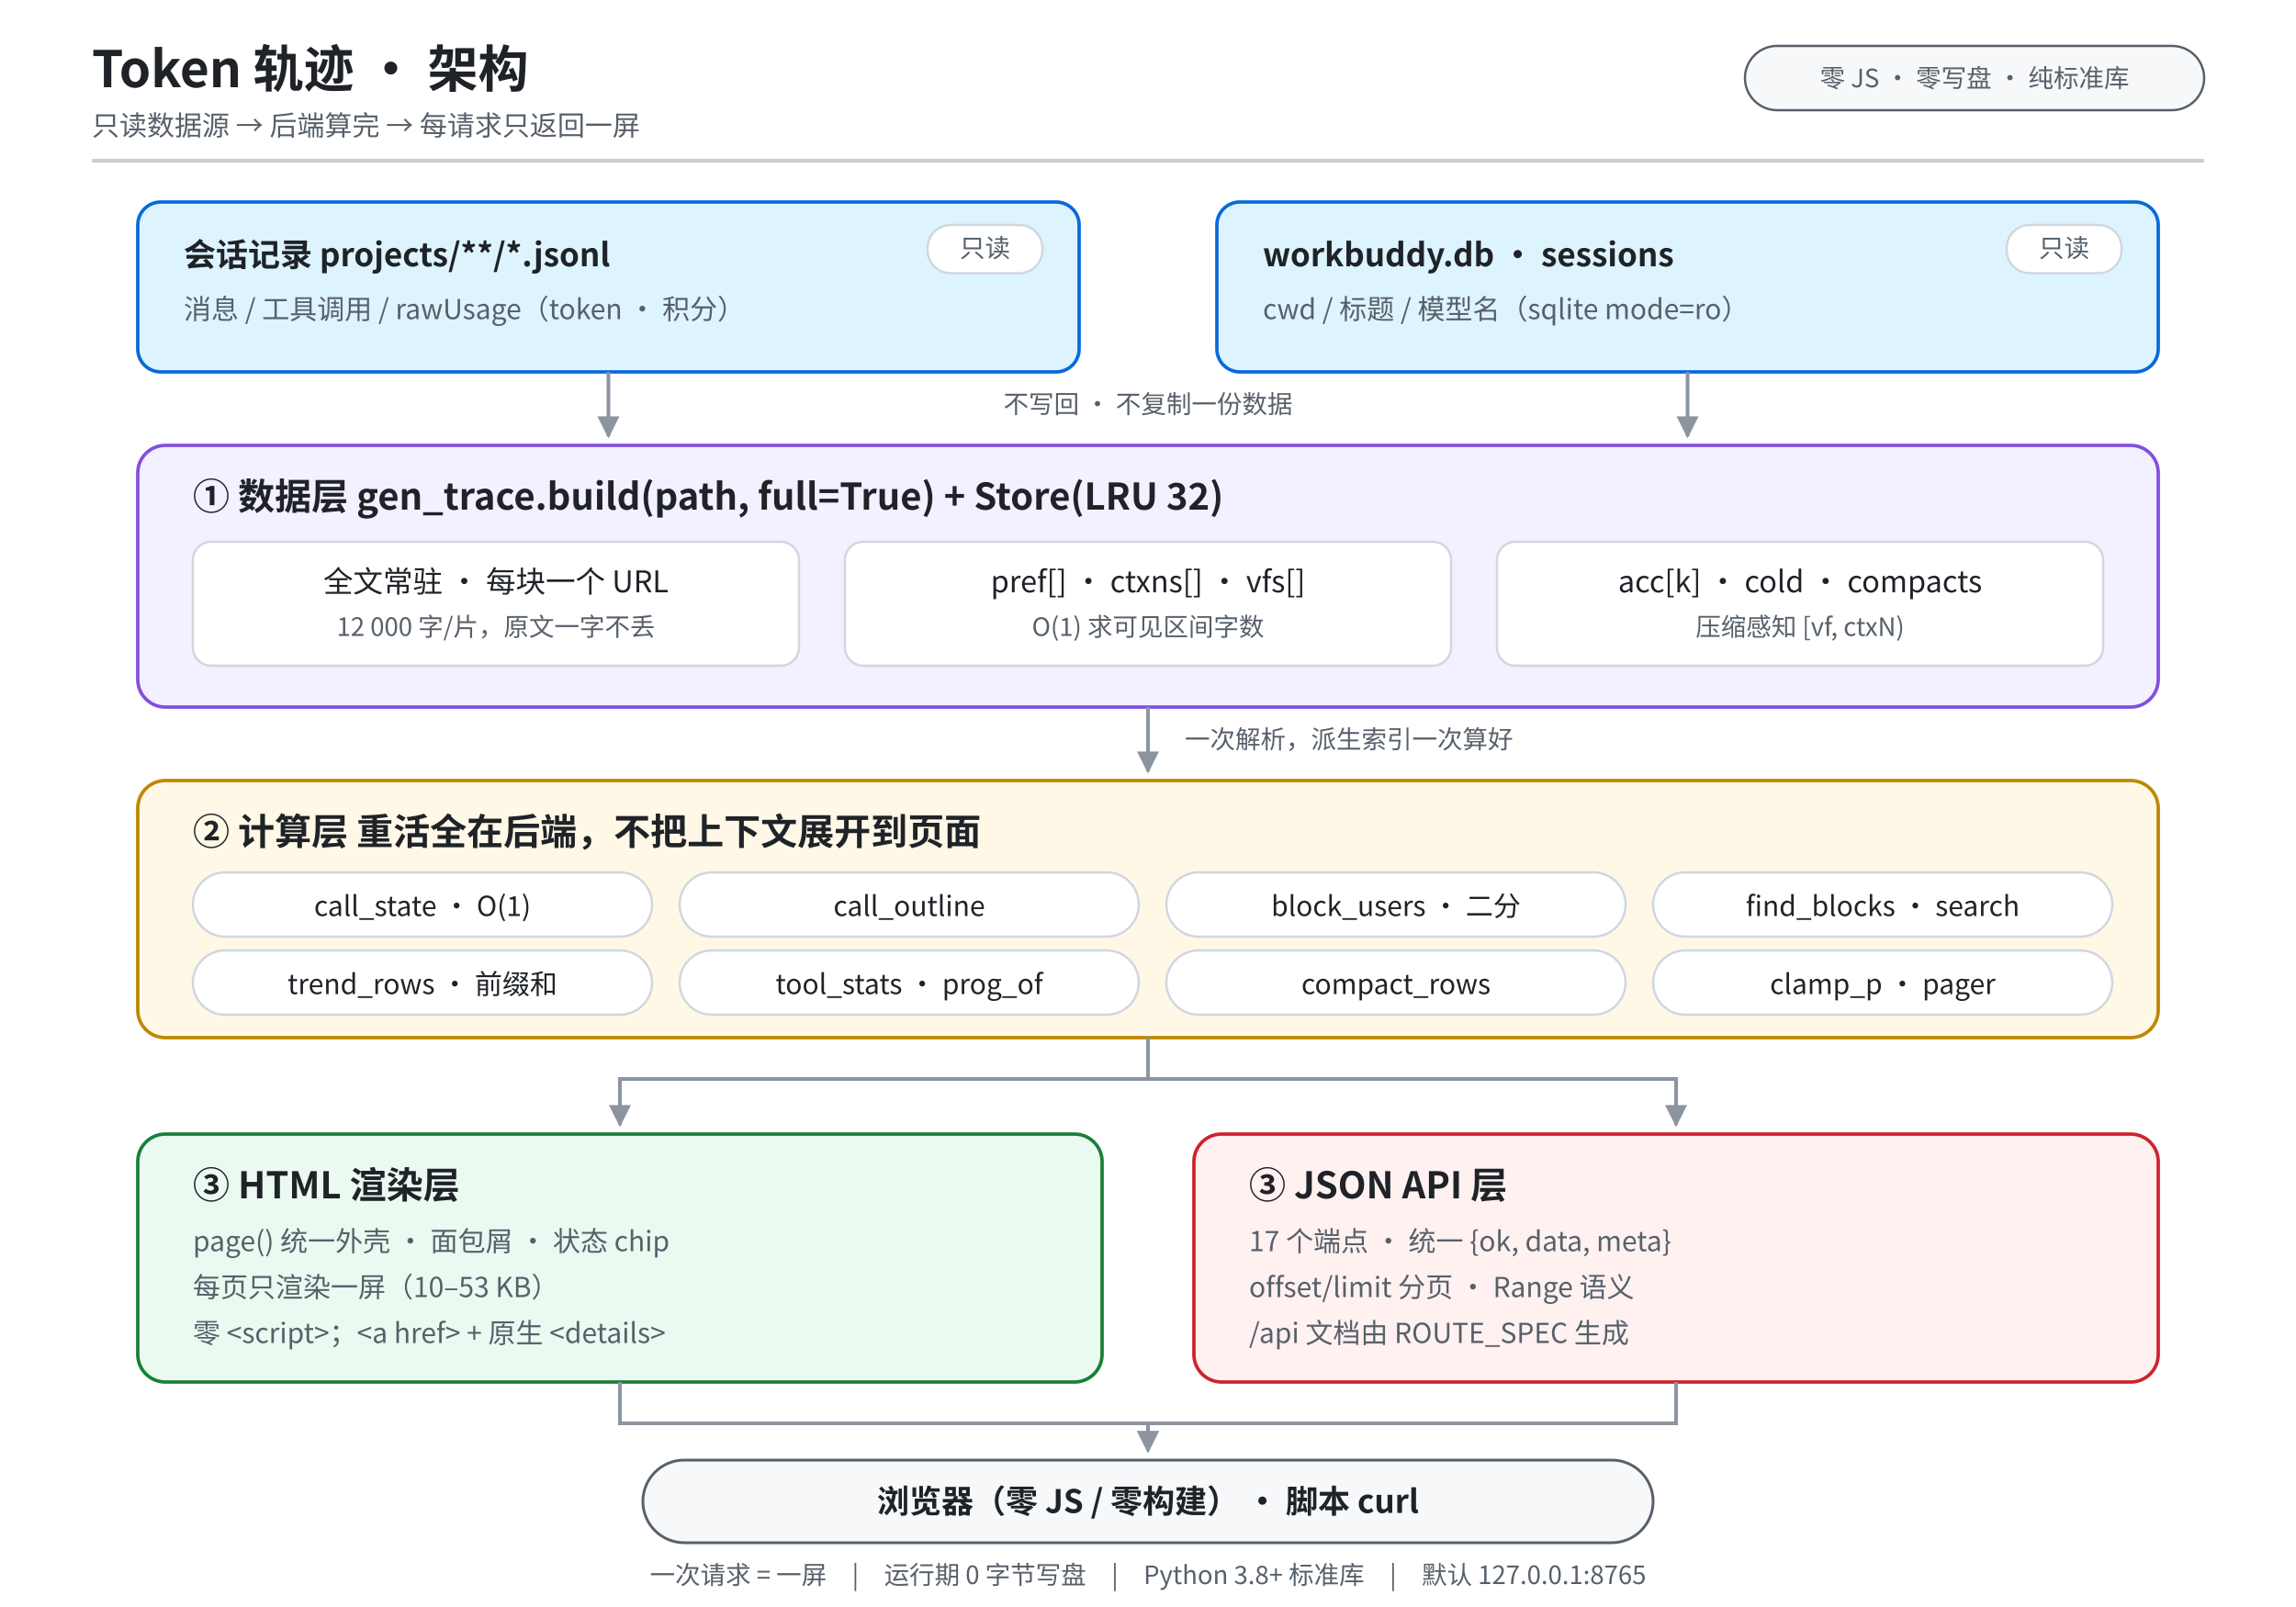
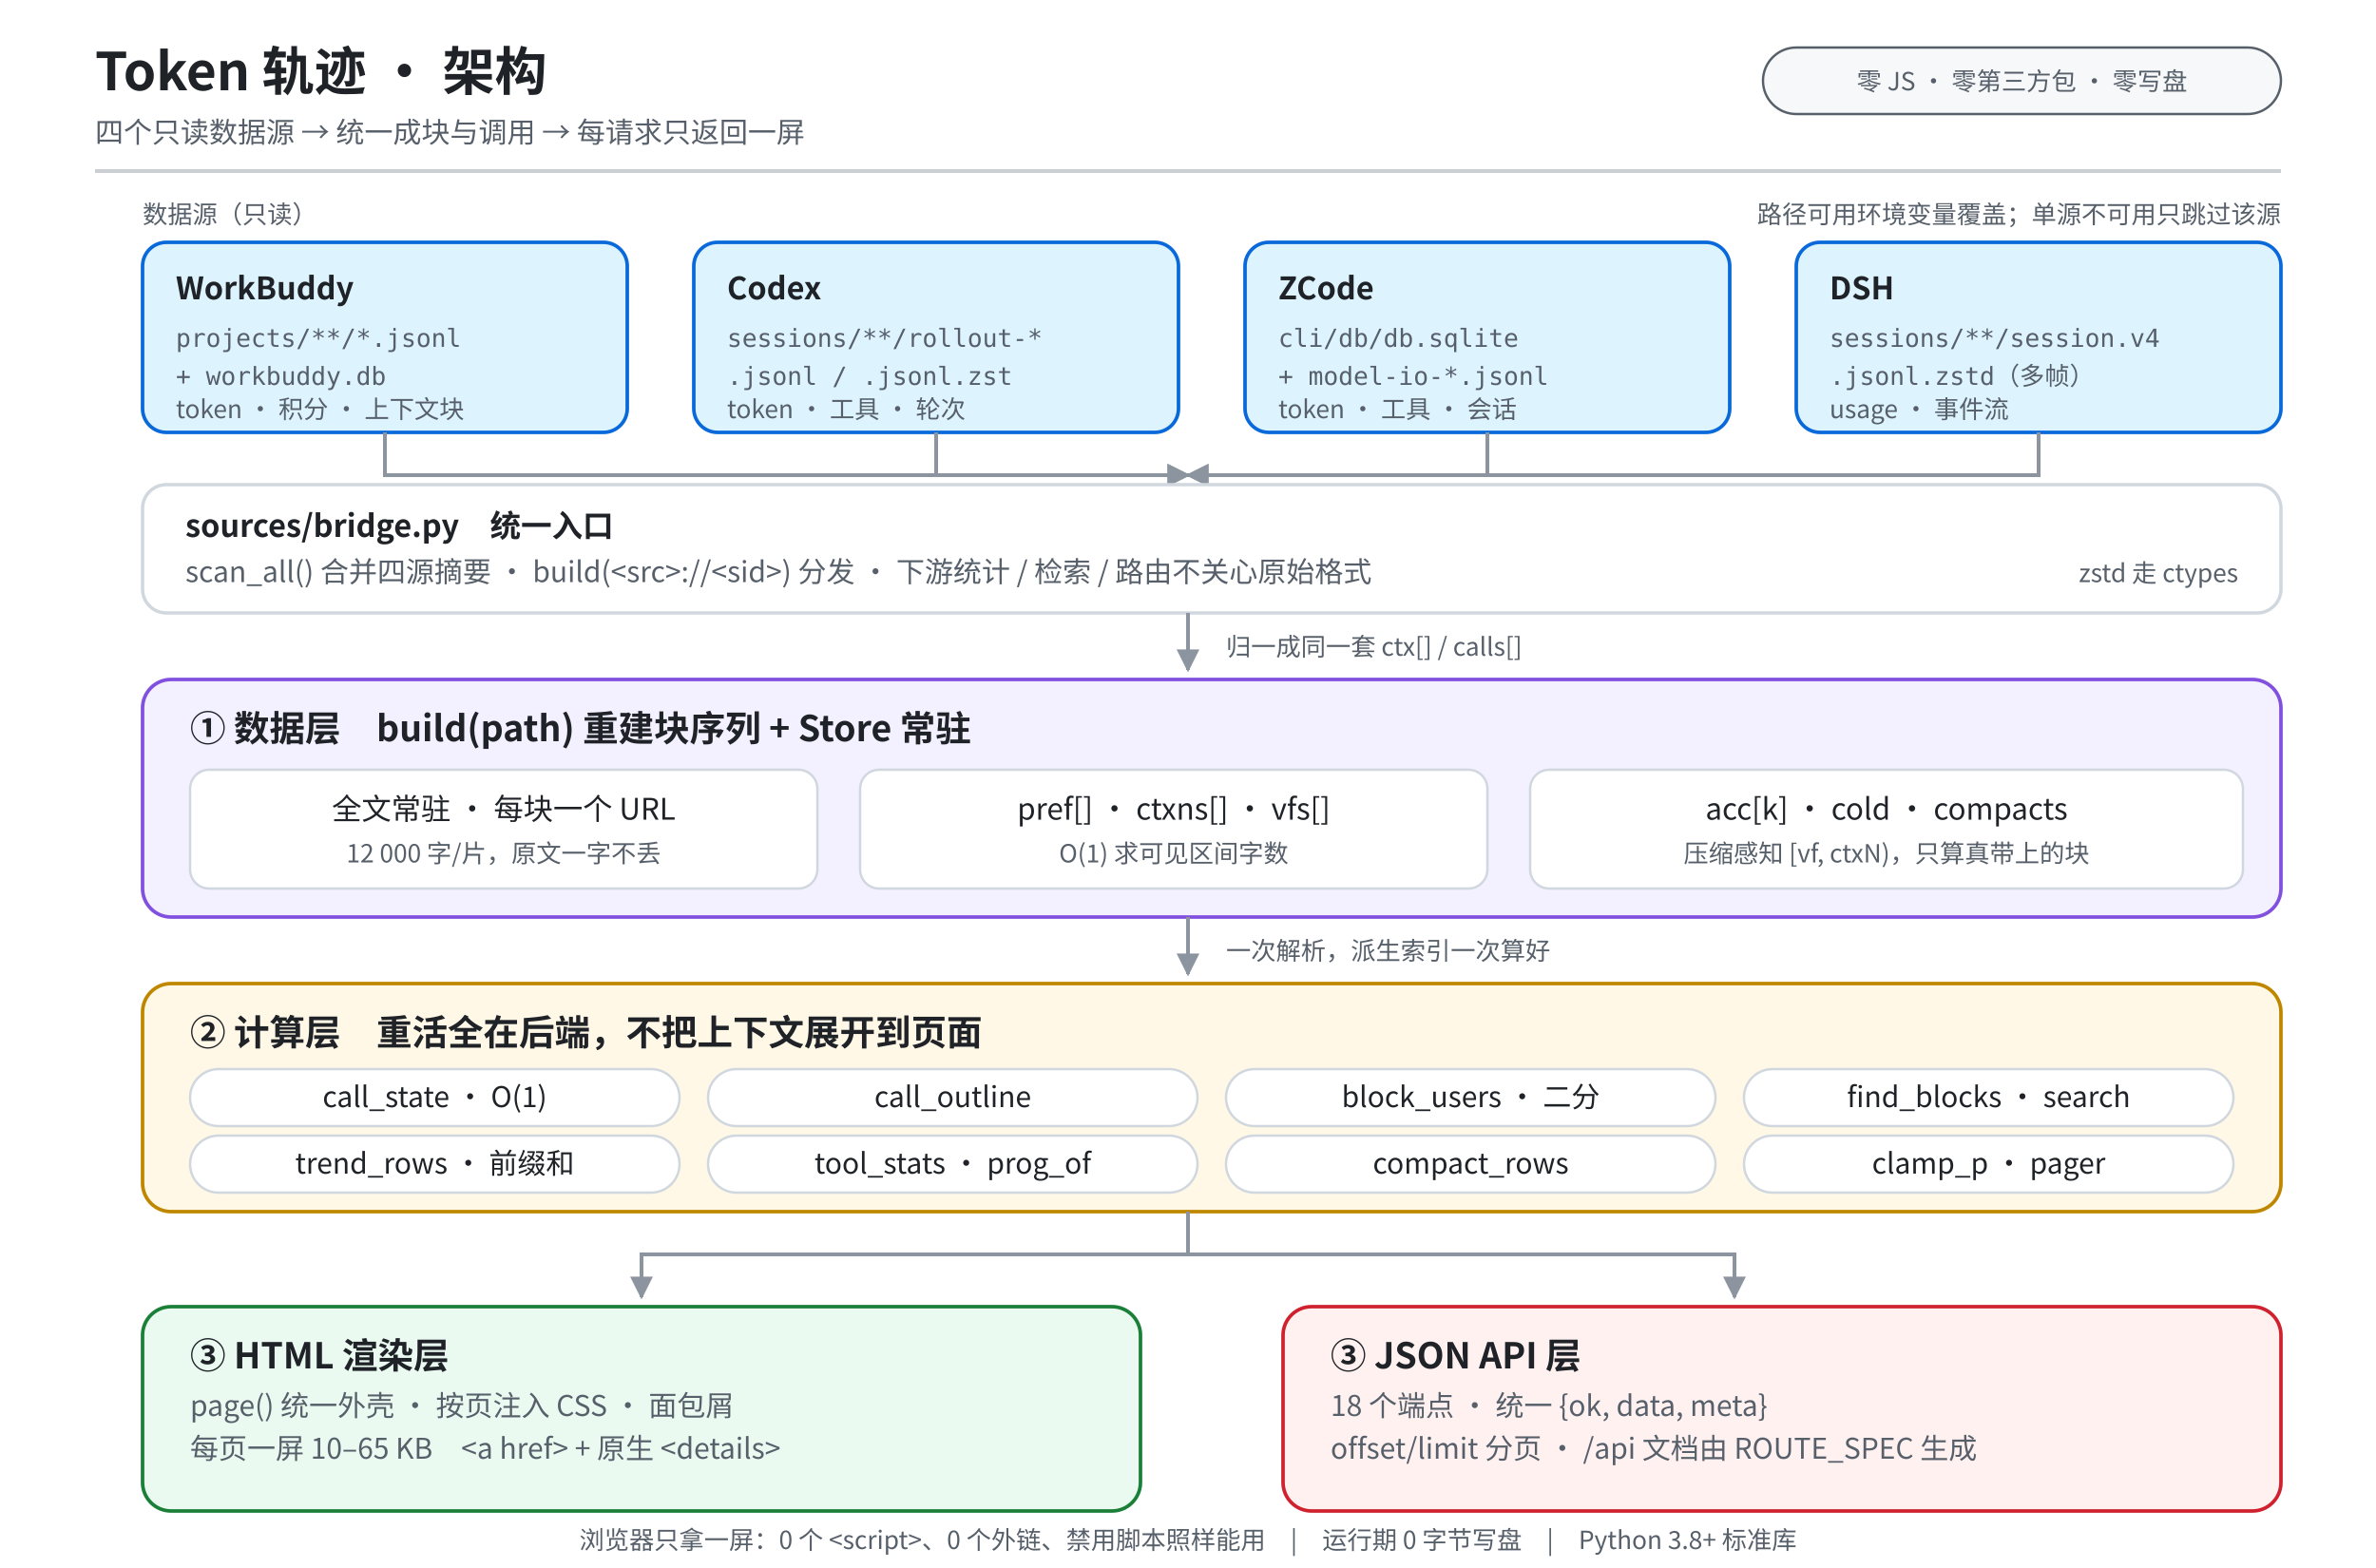
- <svg xmlns="http://www.w3.org/2000/svg" viewBox="0 0 1000 700" width="1000" height="700" role="img" aria-label="Token 轨迹架构图：只读数据源经过数据层、计算层，分别到 HTML 渲染层与 JSON API 层，最终每请求只返回一屏">
+ <svg xmlns="http://www.w3.org/2000/svg" viewBox="0 0 1000 660" width="1000" height="660" role="img" aria-label="Token 轨迹架构图：四个只读数据源经 bridge 归一，进入数据层与计算层，最后渲染成一屏 HTML 或一条 JSON">
  <defs>
    <marker id="arw" viewBox="0 0 10 10" refX="9" refY="5" markerWidth="6" markerHeight="6" orient="auto-start-reverse">
-       <path class="arw" d="M0 0 L10 5 L0 10 z" />
+       <path class="arw" d="M0 0 L10 5 L0 10 Z" />
    </marker>
  </defs>
  <style>
    .t{font-family:-apple-system,BlinkMacSystemFont,"Segoe UI","Noto Sans CJK SC","Microsoft YaHei",sans-serif;fill:#1f2328}
    .sub{fill:#57606a}
    .bg{fill:#ffffff}
    .line{stroke:#8c959f;fill:none;stroke-width:1.6}
    .edge{stroke:#d0d7de}
    .blue{fill:#ddf4ff;stroke:#0969da}
    .purple{fill:#f3f0ff;stroke:#8250df}
    .amber{fill:#fff8e6;stroke:#bf8700}
    .green{fill:#eafaf1;stroke:#1a7f37}
    .red{fill:#fff1f0;stroke:#cf222e}
    .pill{fill:#ffffff;stroke:#d0d7de}
    .term{fill:#f6f8fa;stroke:#57606a}
    .arw{fill:#8c959f}
    .h1{font-size:22px;font-weight:700}
-     .h2{font-size:16px;font-weight:700}
-     .b{font-size:14px;font-weight:600}
-     .n{font-size:13px}
+     .h2{font-size:15px;font-weight:700}
+     .b{font-size:13px;font-weight:600}
+     .n{font-size:12.5px}
    .s{font-size:12px}
-     .xs{font-size:11px}
+     .xs{font-size:10.5px}
+     .mono{font-family:ui-monospace,SFMono-Regular,"SF Mono",Menlo,Consolas,monospace}
    @media (prefers-color-scheme: dark){
      .bg{fill:#0d1117}
      .t{fill:#e6edf3}
      .sub{fill:#8b949e}
      .line{stroke:#6e7681}
      .edge{stroke:#30363d}
      .arw{fill:#6e7681}
      .blue{fill:#0c2d6b;stroke:#58a6ff}
      .purple{fill:#2b1d52;stroke:#bc8cff}
      .amber{fill:#3b2f0b;stroke:#d29922}
      .green{fill:#0f3d24;stroke:#3fb950}
      .red{fill:#4a1414;stroke:#f85149}
      .pill{fill:#161b22;stroke:#30363d}
      .term{fill:#161b22;stroke:#6e7681}
    }
  </style>
-   <rect class="bg" x="0" y="0" width="1000" height="700" />
+   <rect class="bg" x="0" y="0" width="1000" height="660" />
  <text class="t h1" x="40" y="38">Token 轨迹 · 架构</text>
-   <text class="t sub s" x="40" y="59">只读数据源 → 后端算完 → 每请求只返回一屏</text>
-   <rect class="term" x="760" y="20" width="200" height="28" rx="14" stroke-width="1" />
-   <text class="t sub xs" x="860" y="38" text-anchor="middle">零 JS · 零写盘 · 纯标准库</text>
-   <path class="line" d="M40 70 H960" stroke-width="1" opacity=".45" />
-   <rect class="blue" x="60" y="88" width="410" height="74" rx="10" stroke-width="1.5" />
-   <text class="t b" x="80" y="116">会话记录  projects/**/*.jsonl</text>
-   <text class="t sub s" x="80" y="139">消息 / 工具调用 / rawUsage（token · 积分）</text>
-   <rect class="pill" x="404" y="98" width="50" height="21" rx="10" stroke-width="1" />
-   <text class="t sub xs" x="429" y="112" text-anchor="middle">只读</text>
-   <rect class="blue" x="530" y="88" width="410" height="74" rx="10" stroke-width="1.5" />
-   <text class="t b" x="550" y="116">workbuddy.db · sessions</text>
-   <text class="t sub s" x="550" y="139">cwd / 标题 / 模型名（sqlite mode=ro）</text>
-   <rect class="pill" x="874" y="98" width="50" height="21" rx="10" stroke-width="1" />
-   <text class="t sub xs" x="899" y="112" text-anchor="middle">只读</text>
-   <path class="line" d="M265 162 V190" marker-end="url(#arw)" />
-   <path class="line" d="M735 162 V190" marker-end="url(#arw)" />
-   <text class="t sub xs" x="500" y="180" text-anchor="middle">不写回 · 不复制一份数据</text>
-   <rect class="purple" x="60" y="194" width="880" height="114" rx="12" stroke-width="1.5" />
-   <text class="t h2" x="84" y="222">① 数据层   gen_trace.build(path, full=True) + Store(LRU 32)</text>
-   <rect class="pill" x="84" y="236" width="264" height="54" rx="8" stroke-width="1" />
-   <text class="t n" x="216" y="258" text-anchor="middle">全文常驻 · 每块一个 URL</text>
-   <text class="t sub xs" x="216" y="277" text-anchor="middle">12 000 字/片，原文一字不丢</text>
-   <rect class="pill" x="368" y="236" width="264" height="54" rx="8" stroke-width="1" />
-   <text class="t n" x="500" y="258" text-anchor="middle">pref[] · ctxns[] · vfs[]</text>
-   <text class="t sub xs" x="500" y="277" text-anchor="middle">O(1) 求可见区间字数</text>
-   <rect class="pill" x="652" y="236" width="264" height="54" rx="8" stroke-width="1" />
-   <text class="t n" x="784" y="258" text-anchor="middle">acc[k] · cold · compacts</text>
-   <text class="t sub xs" x="784" y="277" text-anchor="middle">压缩感知 [vf, ctxN)</text>
-   <path class="line" d="M500 308 V336" marker-end="url(#arw)" />
-   <text class="t sub xs" x="516" y="326">一次解析，派生索引一次算好</text>
-   <rect class="amber" x="60" y="340" width="880" height="112" rx="12" stroke-width="1.5" />
-   <text class="t h2" x="84" y="368">② 计算层   重活全在后端，不把上下文展开到页面</text>
+   <text class="t sub s" x="40" y="60">四个只读数据源 → 统一成块与调用 → 每请求只返回一屏</text>
+   <rect class="term" x="742" y="20" width="218" height="28" rx="14" stroke-width="1" />
+   <text class="t sub xs" x="851" y="38" text-anchor="middle">零 JS · 零第三方包 · 零写盘</text>
+   <path class="line" d="M40 72 H960" stroke-width="1" opacity=".45" />
+   <text class="t sub xs" x="60" y="94">数据源（只读）</text>
+   <text class="t sub xs" x="960" y="94" text-anchor="end">路径可用环境变量覆盖；单源不可用只跳过该源</text>
+   <rect class="blue" x="60" y="102" width="204" height="80" rx="10" stroke-width="1.5" />
+   <text class="t b" x="74" y="126">WorkBuddy</text>
+   <text class="t sub xs mono" x="74" y="146">projects/**/*.jsonl</text>
+   <text class="t sub xs mono" x="74" y="162">+ workbuddy.db</text>
+   <text class="t sub xs" x="74" y="176">token · 积分 · 上下文块</text>
+   <rect class="blue" x="292" y="102" width="204" height="80" rx="10" stroke-width="1.5" />
+   <text class="t b" x="306" y="126">Codex</text>
+   <text class="t sub xs mono" x="306" y="146">sessions/**/rollout-*</text>
+   <text class="t sub xs mono" x="306" y="162">.jsonl / .jsonl.zst</text>
+   <text class="t sub xs" x="306" y="176">token · 工具 · 轮次</text>
+   <rect class="blue" x="524" y="102" width="204" height="80" rx="10" stroke-width="1.5" />
+   <text class="t b" x="538" y="126">ZCode</text>
+   <text class="t sub xs mono" x="538" y="146">cli/db/db.sqlite</text>
+   <text class="t sub xs mono" x="538" y="162">+ model-io-*.jsonl</text>
+   <text class="t sub xs" x="538" y="176">token · 工具 · 会话</text>
+   <rect class="blue" x="756" y="102" width="204" height="80" rx="10" stroke-width="1.5" />
+   <text class="t b" x="770" y="126">DSH</text>
+   <text class="t sub xs mono" x="770" y="146">sessions/**/session.v4</text>
+   <text class="t sub xs mono" x="770" y="162">.jsonl.zstd（多帧）</text>
+   <text class="t sub xs" x="770" y="176">usage · 事件流</text>
+   <path class="line" d="M162 182 V200 H500" marker-end="url(#arw)" />
+   <path class="line" d="M394 182 V200 H500" marker-end="url(#arw)" />
+   <path class="line" d="M626 182 V200 H500" marker-end="url(#arw)" />
+   <path class="line" d="M858 182 V200 H500" marker-end="url(#arw)" />
+   <rect class="pill" x="60" y="204" width="900" height="54" rx="10" stroke-width="1.4" />
+   <text class="t b" x="78" y="226">sources/bridge.py　统一入口</text>
+   <text class="t sub s" x="78" y="245">scan_all() 合并四源摘要 · build(&lt;src&gt;://&lt;sid&gt;) 分发 · 下游统计 / 检索 / 路由不关心原始格式</text>
+   <text class="t sub xs" x="942" y="245" text-anchor="end">zstd 走 ctypes</text>
+   <path class="line" d="M500 258 V282" marker-end="url(#arw)" />
+   <text class="t sub xs" x="516" y="276">归一成同一套 ctx[] / calls[]</text>
+   <rect class="purple" x="60" y="286" width="900" height="100" rx="12" stroke-width="1.5" />
+   <text class="t h2" x="80" y="312">① 数据层　build(path) 重建块序列 + Store 常驻</text>
+   <rect class="pill" x="80" y="324" width="264" height="50" rx="8" stroke-width="1" />
+   <text class="t n" x="212" y="345" text-anchor="middle">全文常驻 · 每块一个 URL</text>
+   <text class="t sub xs" x="212" y="363" text-anchor="middle">12 000 字/片，原文一字不丢</text>
+   <rect class="pill" x="362" y="324" width="264" height="50" rx="8" stroke-width="1" />
+   <text class="t n" x="494" y="345" text-anchor="middle">pref[] · ctxns[] · vfs[]</text>
+   <text class="t sub xs" x="494" y="363" text-anchor="middle">O(1) 求可见区间字数</text>
+   <rect class="pill" x="644" y="324" width="300" height="50" rx="8" stroke-width="1" />
+   <text class="t n" x="794" y="345" text-anchor="middle">acc[k] · cold · compacts</text>
+   <text class="t sub xs" x="794" y="363" text-anchor="middle">压缩感知 [vf, ctxN)，只算真带上的块</text>
+   <path class="line" d="M500 386 V410" marker-end="url(#arw)" />
+   <text class="t sub xs" x="516" y="404">一次解析，派生索引一次算好</text>
+   <rect class="amber" x="60" y="414" width="900" height="96" rx="12" stroke-width="1.5" />
+   <text class="t h2" x="80" y="440">② 计算层　重活全在后端，不把上下文展开到页面</text>
  <g class="pill" stroke-width="1">
-     <rect x="84" y="380" width="200" height="28" rx="14" />
-     <rect x="296" y="380" width="200" height="28" rx="14" />
-     <rect x="508" y="380" width="200" height="28" rx="14" />
-     <rect x="720" y="380" width="200" height="28" rx="14" />
-     <rect x="84" y="414" width="200" height="28" rx="14" />
-     <rect x="296" y="414" width="200" height="28" rx="14" />
-     <rect x="508" y="414" width="200" height="28" rx="14" />
-     <rect x="720" y="414" width="200" height="28" rx="14" />
+     <rect x="80" y="450" width="206" height="24" rx="12" />
+     <rect x="298" y="450" width="206" height="24" rx="12" />
+     <rect x="516" y="450" width="206" height="24" rx="12" />
+     <rect x="734" y="450" width="206" height="24" rx="12" />
+     <rect x="80" y="478" width="206" height="24" rx="12" />
+     <rect x="298" y="478" width="206" height="24" rx="12" />
+     <rect x="516" y="478" width="206" height="24" rx="12" />
+     <rect x="734" y="478" width="206" height="24" rx="12" />
  </g>
  <g class="t s" text-anchor="middle">
-     <text x="184" y="399">call_state · O(1)</text>
-     <text x="396" y="399">call_outline</text>
-     <text x="608" y="399">block_users · 二分</text>
-     <text x="820" y="399">find_blocks · search</text>
-     <text x="184" y="433">trend_rows · 前缀和</text>
-     <text x="396" y="433">tool_stats · prog_of</text>
-     <text x="608" y="433">compact_rows</text>
-     <text x="820" y="433">clamp_p · pager</text>
+     <text x="183" y="466">call_state · O(1)</text>
+     <text x="401" y="466">call_outline</text>
+     <text x="619" y="466">block_users · 二分</text>
+     <text x="837" y="466">find_blocks · search</text>
+     <text x="183" y="494">trend_rows · 前缀和</text>
+     <text x="401" y="494">tool_stats · prog_of</text>
+     <text x="619" y="494">compact_rows</text>
+     <text x="837" y="494">clamp_p · pager</text>
  </g>
-   <path class="line" d="M500 452 V470 H270 V490" marker-end="url(#arw)" />
-   <path class="line" d="M500 452 V470 H730 V490" marker-end="url(#arw)" />
-   <rect class="green" x="60" y="494" width="420" height="108" rx="12" stroke-width="1.5" />
-   <text class="t h2" x="84" y="522">③ HTML 渲染层</text>
-   <text class="t sub s" x="84" y="545">page() 统一外壳 · 面包屑 · 状态 chip</text>
-   <text class="t sub s" x="84" y="565">每页只渲染一屏（10–53 KB）</text>
-   <text class="t sub s" x="84" y="585">零 &lt;script&gt;；&lt;a href&gt; + 原生 &lt;details&gt;</text>
-   <rect class="red" x="520" y="494" width="420" height="108" rx="12" stroke-width="1.5" />
-   <text class="t h2" x="544" y="522">③ JSON API 层</text>
-   <text class="t sub s" x="544" y="545">17 个端点 · 统一 {ok, data, meta}</text>
-   <text class="t sub s" x="544" y="565">offset/limit 分页 · Range 语义</text>
-   <text class="t sub s" x="544" y="585">/api 文档由 ROUTE_SPEC 生成</text>
-   <path class="line" d="M270 602 V620 H500 V632" marker-end="url(#arw)" />
-   <path class="line" d="M730 602 V620 H500 V632" marker-end="url(#arw)" />
-   <rect class="term" x="280" y="636" width="440" height="36" rx="18" stroke-width="1.2" />
-   <text class="t b" x="500" y="659" text-anchor="middle">浏览器（零 JS / 零构建） · 脚本 curl</text>
-   <text class="t sub xs" x="500" y="690" text-anchor="middle">一次请求 = 一屏　|　运行期 0 字节写盘　|　Python 3.8+ 标准库　|　默认 127.0.0.1:8765</text>
+   <path class="line" d="M500 510 V528 H270 V546" marker-end="url(#arw)" />
+   <path class="line" d="M500 510 V528 H730 V546" marker-end="url(#arw)" />
+   <rect class="green" x="60" y="550" width="420" height="86" rx="12" stroke-width="1.5" />
+   <text class="t h2" x="80" y="576">③ HTML 渲染层</text>
+   <text class="t sub s" x="80" y="596">page() 统一外壳 · 按页注入 CSS · 面包屑</text>
+   <text class="t sub s" x="80" y="614">每页一屏 10–65 KB　&lt;a href&gt; + 原生 &lt;details&gt;</text>
+   <rect class="red" x="540" y="550" width="420" height="86" rx="12" stroke-width="1.5" />
+   <text class="t h2" x="560" y="576">③ JSON API 层</text>
+   <text class="t sub s" x="560" y="596">18 个端点 · 统一 {ok, data, meta}</text>
+   <text class="t sub s" x="560" y="614">offset/limit 分页 · /api 文档由 ROUTE_SPEC 生成</text>
+   <text class="t sub xs" x="500" y="652" text-anchor="middle">浏览器只拿一屏：0 个 &lt;script&gt;、0 个外链、禁用脚本照样能用　|　运行期 0 字节写盘　|　Python 3.8+ 标准库</text>
</svg>
